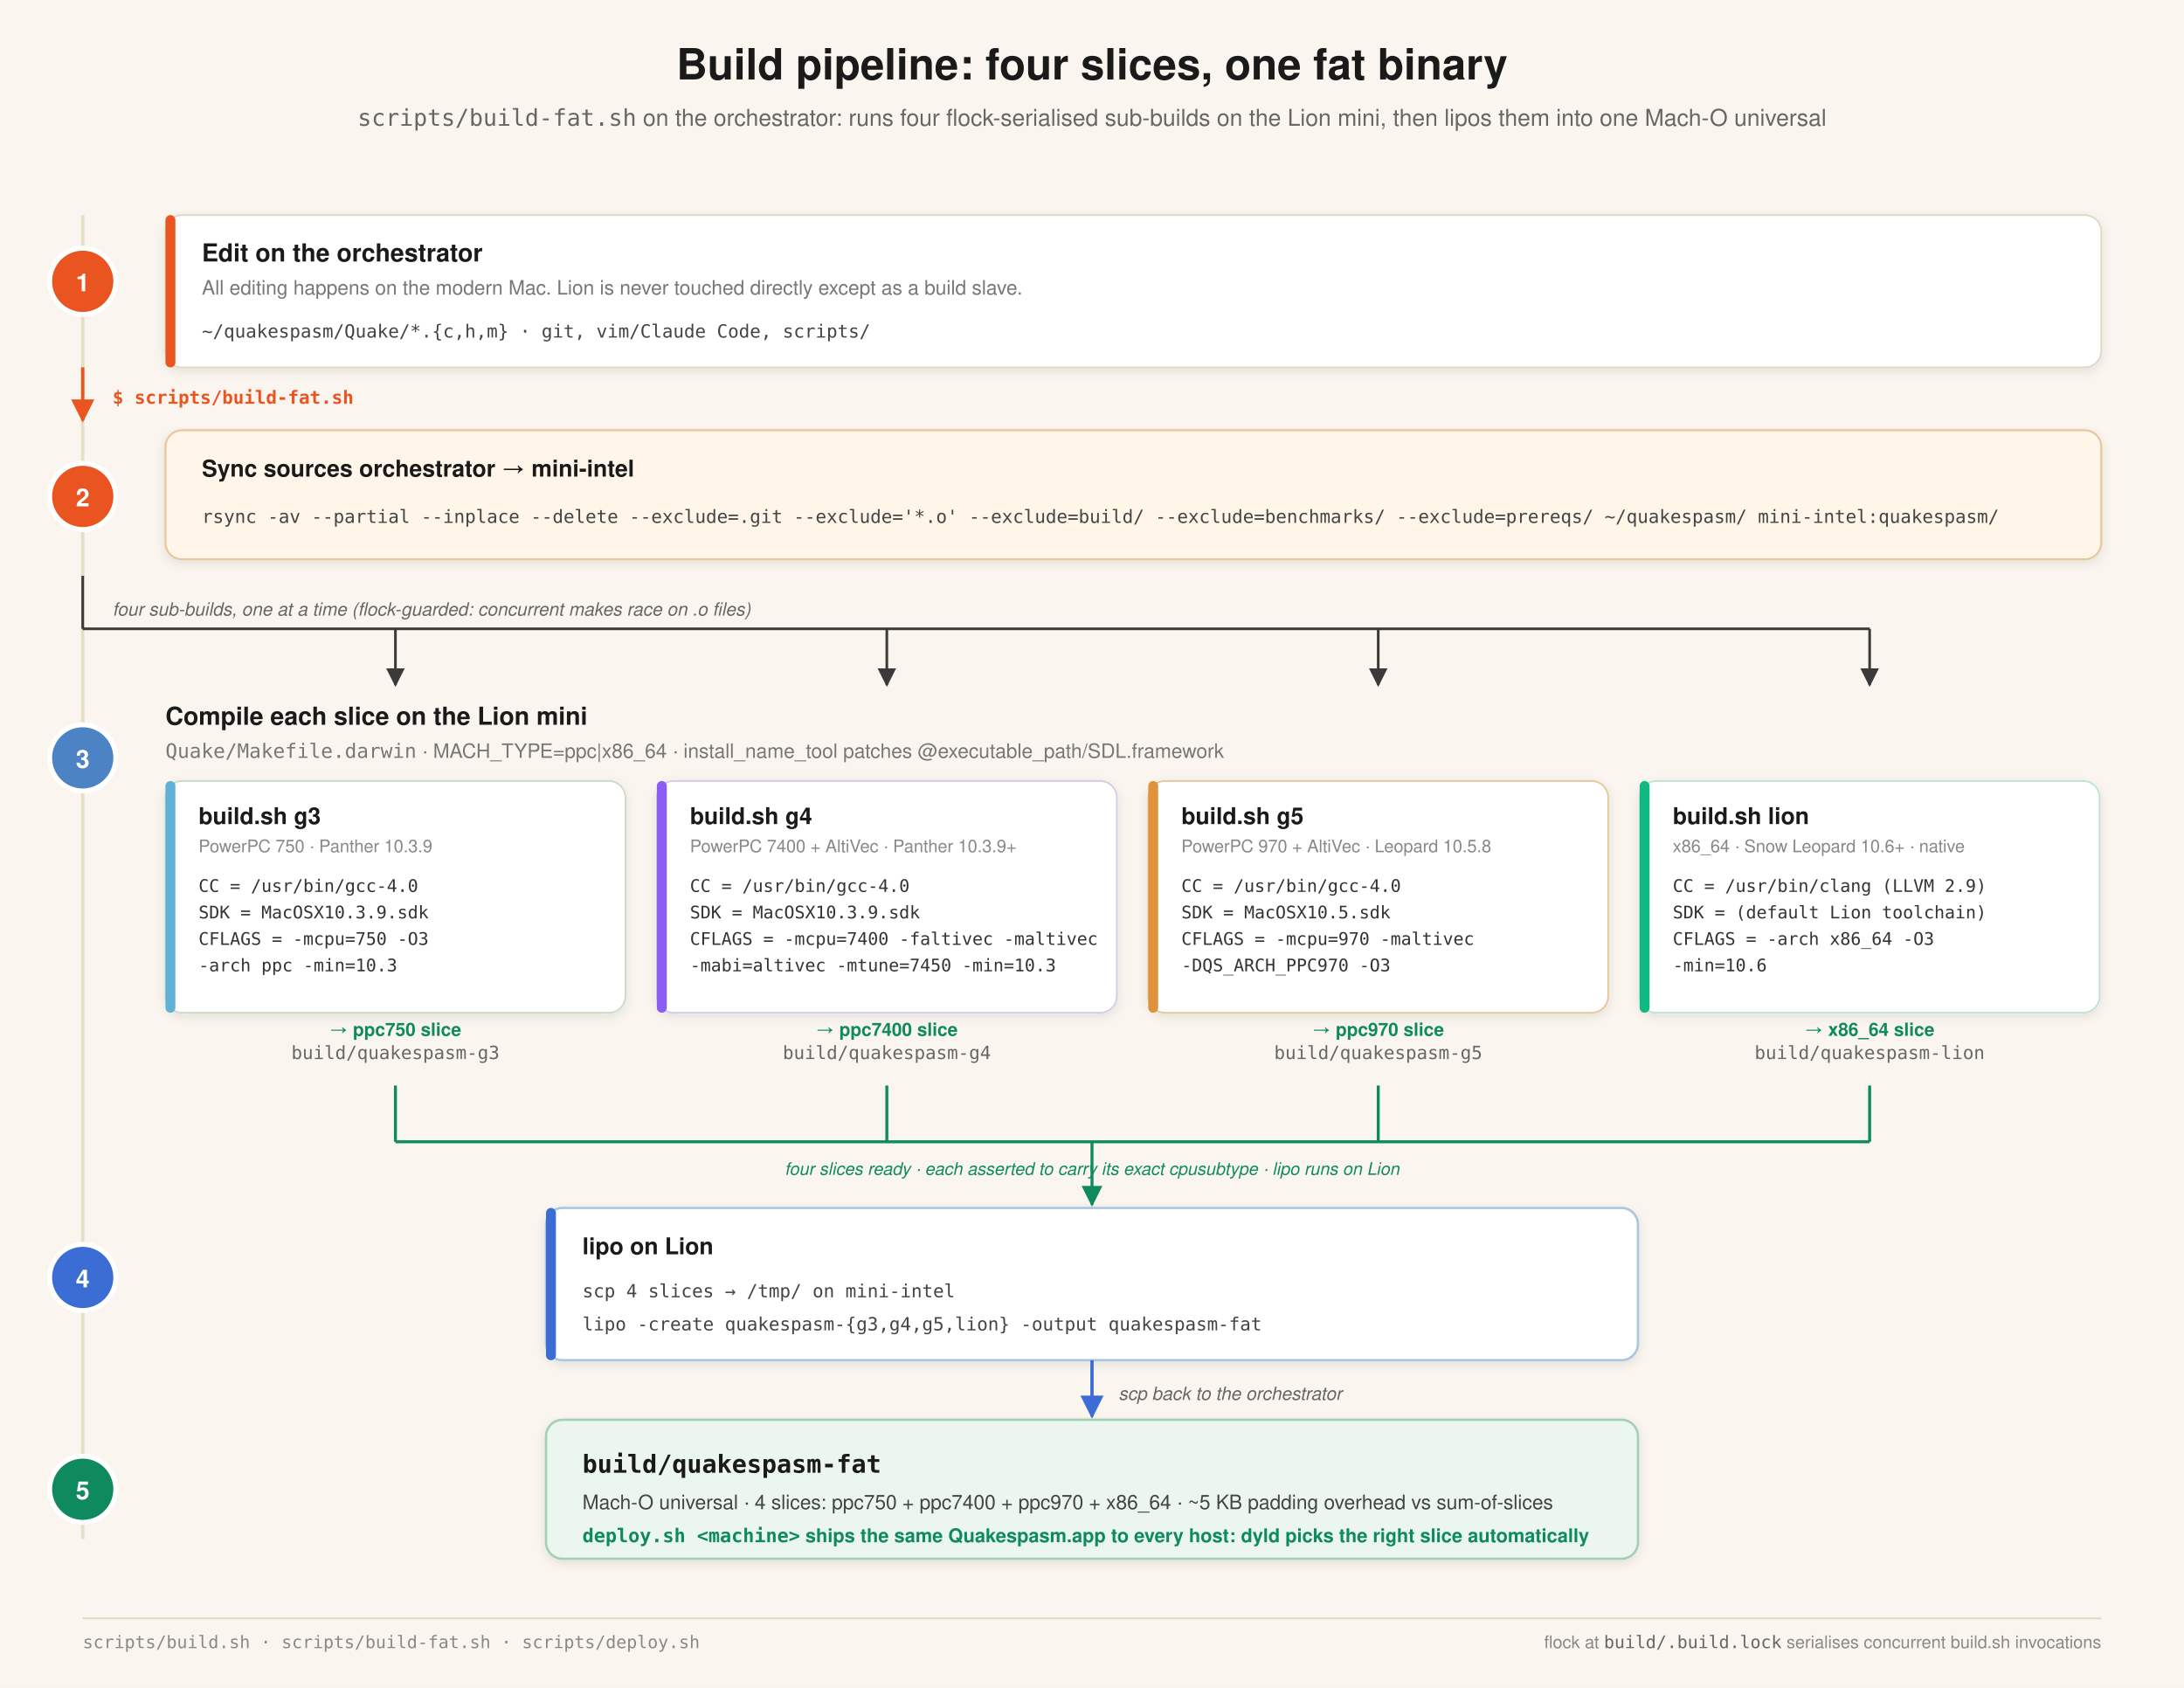
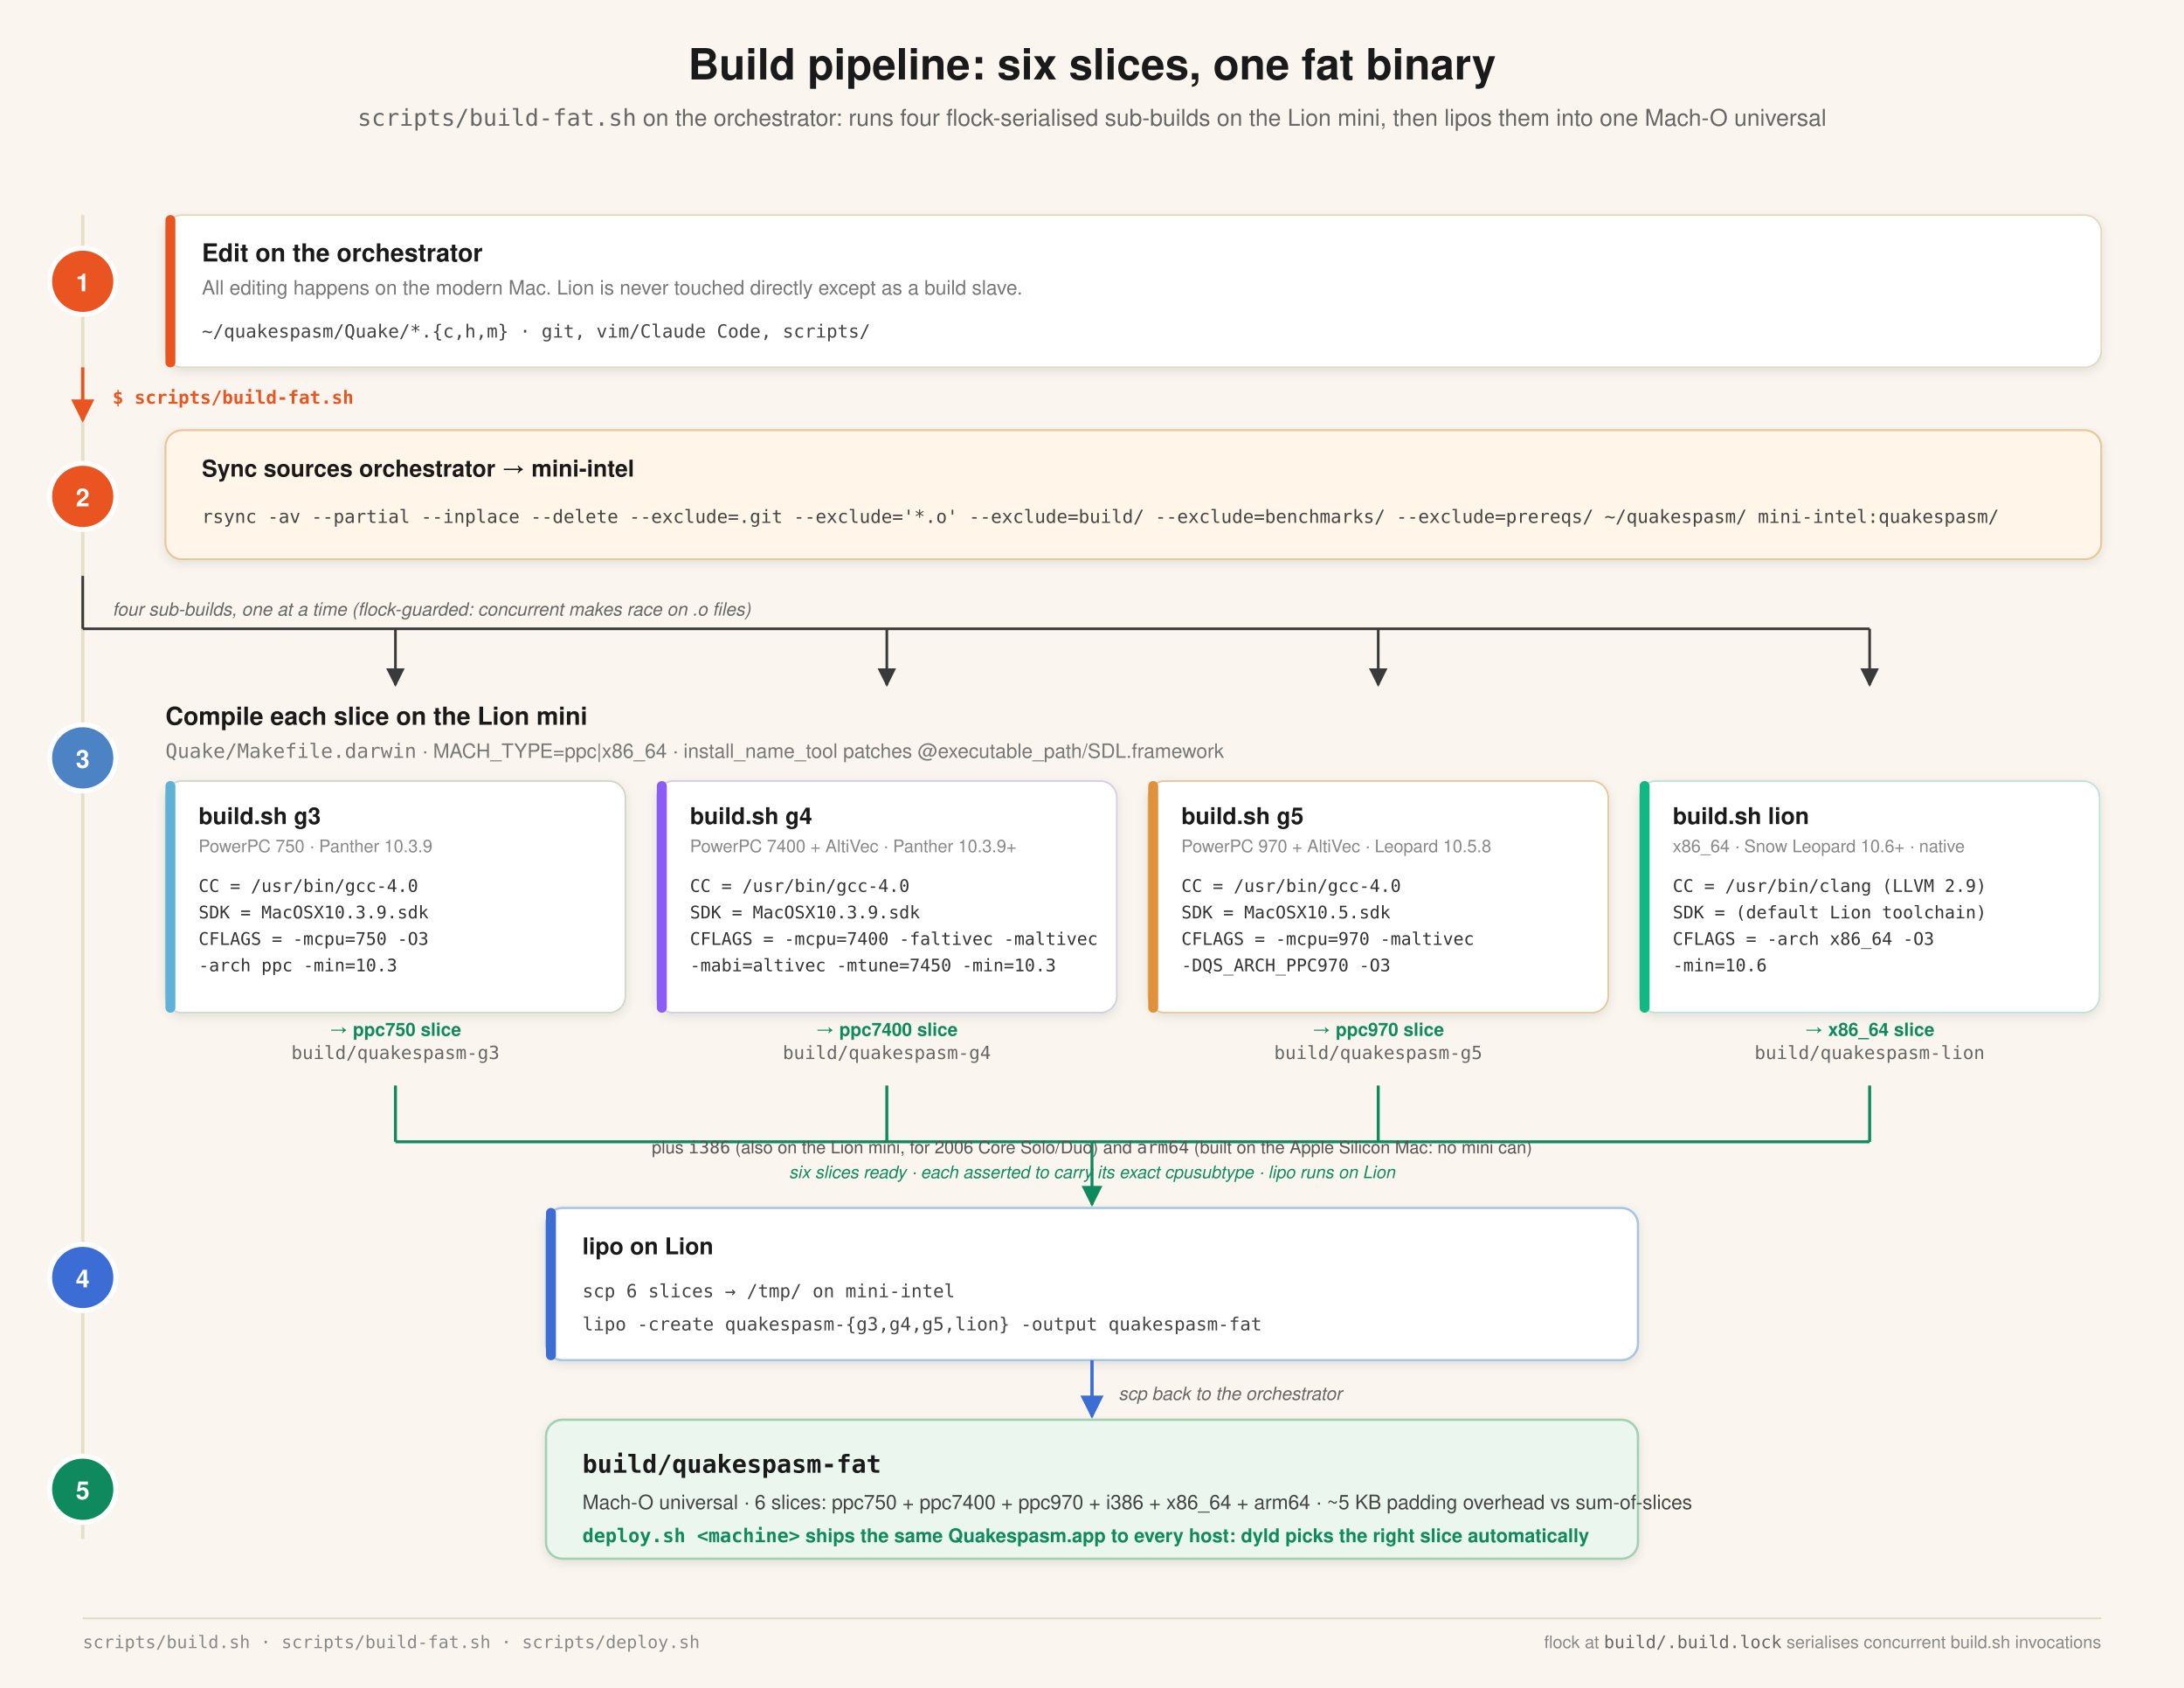
<svg xmlns="http://www.w3.org/2000/svg" viewBox="0 0 1320 1020" font-family="-apple-system, system-ui, 'Segoe UI', Helvetica, Arial, sans-serif">
  <defs>
    <marker id="bp-ar" viewBox="0 0 10 10" refX="9" refY="5" markerWidth="7" markerHeight="7" orient="auto-start-reverse">
      <path d="M 0 0 L 10 5 L 0 10 z" fill="#3a3a3a" />
    </marker>
    <marker id="bp-ar-orange" viewBox="0 0 10 10" refX="9" refY="5" markerWidth="7" markerHeight="7" orient="auto-start-reverse">
      <path d="M 0 0 L 10 5 L 0 10 z" fill="#e95420" />
    </marker>
    <marker id="bp-ar-green" viewBox="0 0 10 10" refX="9" refY="5" markerWidth="7" markerHeight="7" orient="auto-start-reverse">
      <path d="M 0 0 L 10 5 L 0 10 z" fill="#0f8a5f" />
    </marker>
    <marker id="bp-ar-blue" viewBox="0 0 10 10" refX="9" refY="5" markerWidth="7" markerHeight="7" orient="auto-start-reverse">
      <path d="M 0 0 L 10 5 L 0 10 z" fill="#3b6dd5" />
    </marker>
    <filter id="bp-shadow" x="-5%" y="-5%" width="110%" height="115%">
      <feDropShadow dx="0" dy="2" stdDeviation="3" flood-opacity="0.10" />
    </filter>
  </defs>
  <rect width="1320" height="1020" fill="#faf6ef" />
-   <text x="660" y="48" text-anchor="middle" font-size="26" font-weight="700" fill="#1a1a1a">Build pipeline: four slices, one fat binary</text>
+   <text x="660" y="48" text-anchor="middle" font-size="26" font-weight="700" fill="#1a1a1a">Build pipeline: six slices, one fat binary</text>
  <text x="660" y="76" text-anchor="middle" font-size="14" fill="#666">
    <tspan font-family="ui-monospace, Menlo, Consolas, monospace">scripts/build-fat.sh</tspan> on the orchestrator: runs four flock-serialised sub-builds on the Lion mini, then lipos them into one Mach-O universal</text>
  <g transform="translate(50, 130)">
    <line x1="0" y1="0" x2="0" y2="800" stroke="#e6dec5" stroke-width="2" />
  </g>
  <g transform="translate(0, 130)">
    <circle cx="50" cy="40" r="20" fill="#e95420" stroke="#fff" stroke-width="3" />
    <text x="50" y="46" text-anchor="middle" font-size="15" font-weight="700" fill="#ffffff">1</text>
    <g transform="translate(100, 0)">
      <rect x="0" y="0" width="1170" height="92" rx="10" fill="#ffffff" stroke="#e0d8c0" stroke-width="1" filter="url(#bp-shadow)" />
      <rect x="0" y="0" width="6" height="92" rx="3" fill="#e95420" />
      <text x="22" y="28" font-size="15" font-weight="700" fill="#1a1a1a">Edit on the orchestrator</text>
      <text x="22" y="48" font-size="12" fill="#777">All editing happens on the modern Mac. Lion is never touched directly except as a build slave.</text>
      <g font-family="ui-monospace, Menlo, Consolas, monospace" font-size="11" fill="#444">
        <text x="22" y="74">~/quakespasm/Quake/*.{c,h,m}   ·   git, vim/Claude Code, scripts/</text>
      </g>
    </g>
  </g>
  <g stroke="#e95420" stroke-width="2" fill="none">
    <path d="M 50 222 L 50 254" marker-end="url(#bp-ar-orange)" />
  </g>
  <text x="68" y="244" font-family="ui-monospace, Menlo, Consolas, monospace" font-size="11" font-weight="700" fill="#e95420">$ scripts/build-fat.sh</text>
  <g transform="translate(0, 260)">
    <circle cx="50" cy="40" r="20" fill="#e95420" stroke="#fff" stroke-width="3" />
    <text x="50" y="46" text-anchor="middle" font-size="15" font-weight="700" fill="#ffffff">2</text>
    <g transform="translate(100, 0)">
      <rect x="0" y="0" width="1170" height="78" rx="10" fill="#fff5e9" stroke="#e7c79c" stroke-width="1.2" filter="url(#bp-shadow)" />
      <text x="22" y="28" font-size="14" font-weight="700" fill="#1a1a1a">Sync sources orchestrator → mini-intel</text>
      <g font-family="ui-monospace, Menlo, Consolas, monospace" font-size="11" fill="#444">
        <text x="22" y="56">rsync -av --partial --inplace --delete --exclude=.git --exclude='*.o' --exclude=build/ --exclude=benchmarks/ --exclude=prereqs/  ~/quakespasm/  mini-intel:quakespasm/</text>
      </g>
    </g>
  </g>
  <g stroke="#3a3a3a" stroke-width="1.6" fill="none">
    <path d="M 50 348 L 50 380" />
    <path d="M 50 380 L 1130 380" />
    <path d="M 239 380 L 239 414" marker-end="url(#bp-ar)" />
    <path d="M 536 380 L 536 414" marker-end="url(#bp-ar)" />
    <path d="M 833 380 L 833 414" marker-end="url(#bp-ar)" />
    <path d="M 1130 380 L 1130 414" marker-end="url(#bp-ar)" />
  </g>
  <text x="68" y="372" font-size="11" font-style="italic" fill="#666">four sub-builds, one at a time (flock-guarded: concurrent makes race on .o files)</text>
  <g transform="translate(0, 416)">
    <circle cx="50" cy="42" r="20" fill="#4c83c4" stroke="#fff" stroke-width="3" />
    <text x="50" y="48" text-anchor="middle" font-size="15" font-weight="700" fill="#ffffff">3</text>
    <text x="100" y="22" font-size="15" font-weight="700" fill="#1a1a1a">Compile each slice on the Lion mini</text>
    <text x="100" y="42" font-size="12" fill="#777">
      <tspan font-family="ui-monospace, Menlo, Consolas, monospace">Quake/Makefile.darwin</tspan> · MACH_TYPE=ppc|x86_64 · install_name_tool patches @executable_path/SDL.framework</text>
    <g transform="translate(100, 56)">
      <g transform="translate(0, 0)">
        <rect x="0" y="0" width="278" height="140" rx="10" fill="#ffffff" stroke="#cdd9c8" stroke-width="1" filter="url(#bp-shadow)" />
        <rect x="0" y="0" width="6" height="140" rx="3" fill="#5fb1d8" />
        <text x="20" y="26" font-size="14" font-weight="700" fill="#1a1a1a">build.sh g3</text>
        <text x="20" y="43" font-size="10.5" fill="#888">PowerPC 750 · Panther 10.3.9</text>
        <g font-family="ui-monospace, Menlo, Consolas, monospace" font-size="10.5" fill="#333">
          <text x="20" y="67">CC = /usr/bin/gcc-4.0</text>
          <text x="20" y="83">SDK = MacOSX10.3.9.sdk</text>
          <text x="20" y="99">CFLAGS = -mcpu=750 -O3</text>
          <text x="20" y="115">         -arch ppc -min=10.3</text>
        </g>
      </g>
      <g transform="translate(297, 0)">
        <rect x="0" y="0" width="278" height="140" rx="10" fill="#ffffff" stroke="#d3cce4" stroke-width="1" filter="url(#bp-shadow)" />
        <rect x="0" y="0" width="6" height="140" rx="3" fill="#8b5cf6" />
        <text x="20" y="26" font-size="14" font-weight="700" fill="#1a1a1a">build.sh g4</text>
        <text x="20" y="43" font-size="10.5" fill="#888">PowerPC 7400 + AltiVec · Panther 10.3.9+</text>
        <g font-family="ui-monospace, Menlo, Consolas, monospace" font-size="10.5" fill="#333">
          <text x="20" y="67">CC = /usr/bin/gcc-4.0</text>
          <text x="20" y="83">SDK = MacOSX10.3.9.sdk</text>
          <text x="20" y="99">CFLAGS = -mcpu=7400 -faltivec -maltivec</text>
          <text x="20" y="115">         -mabi=altivec -mtune=7450 -min=10.3</text>
        </g>
      </g>
      <g transform="translate(594, 0)">
        <rect x="0" y="0" width="278" height="140" rx="10" fill="#ffffff" stroke="#e6c79a" stroke-width="1" filter="url(#bp-shadow)" />
        <rect x="0" y="0" width="6" height="140" rx="3" fill="#e0913b" />
        <text x="20" y="26" font-size="14" font-weight="700" fill="#1a1a1a">build.sh g5</text>
        <text x="20" y="43" font-size="10.5" fill="#888">PowerPC 970 + AltiVec · Leopard 10.5.8</text>
        <g font-family="ui-monospace, Menlo, Consolas, monospace" font-size="10.5" fill="#333">
          <text x="20" y="67">CC = /usr/bin/gcc-4.0</text>
          <text x="20" y="83">SDK = MacOSX10.5.sdk</text>
          <text x="20" y="99">CFLAGS = -mcpu=970 -maltivec</text>
          <text x="20" y="115">         -DQS_ARCH_PPC970 -O3</text>
        </g>
      </g>
      <g transform="translate(891, 0)">
        <rect x="0" y="0" width="278" height="140" rx="10" fill="#ffffff" stroke="#bfe2d4" stroke-width="1" filter="url(#bp-shadow)" />
        <rect x="0" y="0" width="6" height="140" rx="3" fill="#10b981" />
        <text x="20" y="26" font-size="14" font-weight="700" fill="#1a1a1a">build.sh lion</text>
        <text x="20" y="43" font-size="10.5" fill="#888">x86_64 · Snow Leopard 10.6+ · native</text>
        <g font-family="ui-monospace, Menlo, Consolas, monospace" font-size="10.5" fill="#333">
          <text x="20" y="67">CC = /usr/bin/clang (LLVM 2.9)</text>
          <text x="20" y="83">SDK = (default Lion toolchain)</text>
          <text x="20" y="99">CFLAGS = -arch x86_64 -O3</text>
          <text x="20" y="115">         -min=10.6</text>
        </g>
      </g>
    </g>
    <g transform="translate(100, 210)" font-size="11" font-weight="700" fill="#0f8a5f">
      <text x="139" y="0" text-anchor="middle">→ ppc750 slice</text>
      <text x="139" y="14" text-anchor="middle" font-weight="500" font-family="ui-monospace, Menlo, Consolas, monospace" fill="#666">build/quakespasm-g3</text>
      <text x="436" y="0" text-anchor="middle">→ ppc7400 slice</text>
      <text x="436" y="14" text-anchor="middle" font-weight="500" font-family="ui-monospace, Menlo, Consolas, monospace" fill="#666">build/quakespasm-g4</text>
      <text x="733" y="0" text-anchor="middle">→ ppc970 slice</text>
      <text x="733" y="14" text-anchor="middle" font-weight="500" font-family="ui-monospace, Menlo, Consolas, monospace" fill="#666">build/quakespasm-g5</text>
      <text x="1030" y="0" text-anchor="middle">→ x86_64 slice</text>
      <text x="1030" y="14" text-anchor="middle" font-weight="500" font-family="ui-monospace, Menlo, Consolas, monospace" fill="#666">build/quakespasm-lion</text>
    </g>
  </g>
  <g stroke="#0f8a5f" stroke-width="1.8" fill="none">
    <path d="M 239 656 L 239 690" />
    <path d="M 536 656 L 536 690" />
    <path d="M 833 656 L 833 690" />
    <path d="M 1130 656 L 1130 690" />
    <path d="M 239 690 L 1130 690" />
    <path d="M 660 690 L 660 728" marker-end="url(#bp-ar-green)" />
  </g>
-   <text x="660" y="710" text-anchor="middle" font-size="10.5" font-style="italic" fill="#0f8a5f">four slices ready · each asserted to carry its exact cpusubtype · lipo runs on Lion</text>
+   <text x="660" y="697" text-anchor="middle" font-size="10.5" fill="#555">plus <tspan font-family="ui-monospace, Menlo, Consolas, monospace">i386</tspan> (also on the Lion mini, for 2006 Core Solo/Duo) and <tspan font-family="ui-monospace, Menlo, Consolas, monospace">arm64</tspan> (built on the Apple Silicon Mac: no mini can)</text>
+   <text x="660" y="712" text-anchor="middle" font-size="10.5" font-style="italic" fill="#0f8a5f">six slices ready · each asserted to carry its exact cpusubtype · lipo runs on Lion</text>
  <g transform="translate(0, 730)">
    <circle cx="50" cy="42" r="20" fill="#3b6dd5" stroke="#fff" stroke-width="3" />
    <text x="50" y="48" text-anchor="middle" font-size="15" font-weight="700" fill="#ffffff">4</text>
    <g transform="translate(330, 0)">
      <rect x="0" y="0" width="660" height="92" rx="10" fill="#ffffff" stroke="#a8c5e2" stroke-width="1.4" filter="url(#bp-shadow)" />
      <rect x="0" y="0" width="6" height="92" rx="3" fill="#3b6dd5" />
      <text x="22" y="28" font-size="14" font-weight="700" fill="#1a1a1a">lipo on Lion</text>
      <g font-family="ui-monospace, Menlo, Consolas, monospace" font-size="11" fill="#444">
-         <text x="22" y="54">scp 4 slices → /tmp/ on mini-intel</text>
+         <text x="22" y="54">scp 6 slices → /tmp/ on mini-intel</text>
        <text x="22" y="74">lipo -create  quakespasm-{g3,g4,g5,lion}  -output  quakespasm-fat</text>
      </g>
    </g>
  </g>
  <g stroke="#3b6dd5" stroke-width="2" fill="none">
    <path d="M 660 822 L 660 856" marker-end="url(#bp-ar-blue)" />
  </g>
  <text x="676" y="846" font-size="11" font-style="italic" fill="#666">scp back to the orchestrator</text>
  <g transform="translate(0, 858)">
    <circle cx="50" cy="42" r="20" fill="#0f8a5f" stroke="#fff" stroke-width="3" />
    <text x="50" y="48" text-anchor="middle" font-size="15" font-weight="700" fill="#ffffff">5</text>
    <g transform="translate(330, 0)">
      <rect x="0" y="0" width="660" height="84" rx="10" fill="#eaf6ee" stroke="#a3cfb3" stroke-width="1.4" filter="url(#bp-shadow)" />
      <text x="22" y="32" font-family="ui-monospace, Menlo, Consolas, monospace" font-size="15" font-weight="700" fill="#1a1a1a">build/quakespasm-fat</text>
-       <text x="22" y="54" font-size="12" fill="#444">Mach-O universal · 4 slices: ppc750 + ppc7400 + ppc970 + x86_64 · ~5 KB padding overhead vs sum-of-slices</text>
+       <text x="22" y="54" font-size="12" fill="#444">Mach-O universal · 6 slices: ppc750 + ppc7400 + ppc970 + i386 + x86_64 + arm64 · ~5 KB padding overhead vs sum-of-slices</text>
      <text x="22" y="74" font-size="11.5" fill="#0f8a5f" font-weight="600">
        <tspan font-family="ui-monospace, Menlo, Consolas, monospace">deploy.sh &lt;machine&gt;</tspan> ships the same Quakespasm.app to every host: dyld picks the right slice automatically</text>
    </g>
  </g>
  <g transform="translate(50, 990)">
    <line x1="0" y1="-12" x2="1220" y2="-12" stroke="#e0d8c0" stroke-width="1" />
    <text x="0" y="6" font-family="ui-monospace, Menlo, Consolas, monospace" font-size="10.5" fill="#888">scripts/build.sh · scripts/build-fat.sh · scripts/deploy.sh</text>
    <text x="1220" y="6" text-anchor="end" font-size="10.5" fill="#888">flock at <tspan font-family="ui-monospace, Menlo, Consolas, monospace" fill="#666">build/.build.lock</tspan> serialises concurrent build.sh invocations</text>
  </g>
</svg>
